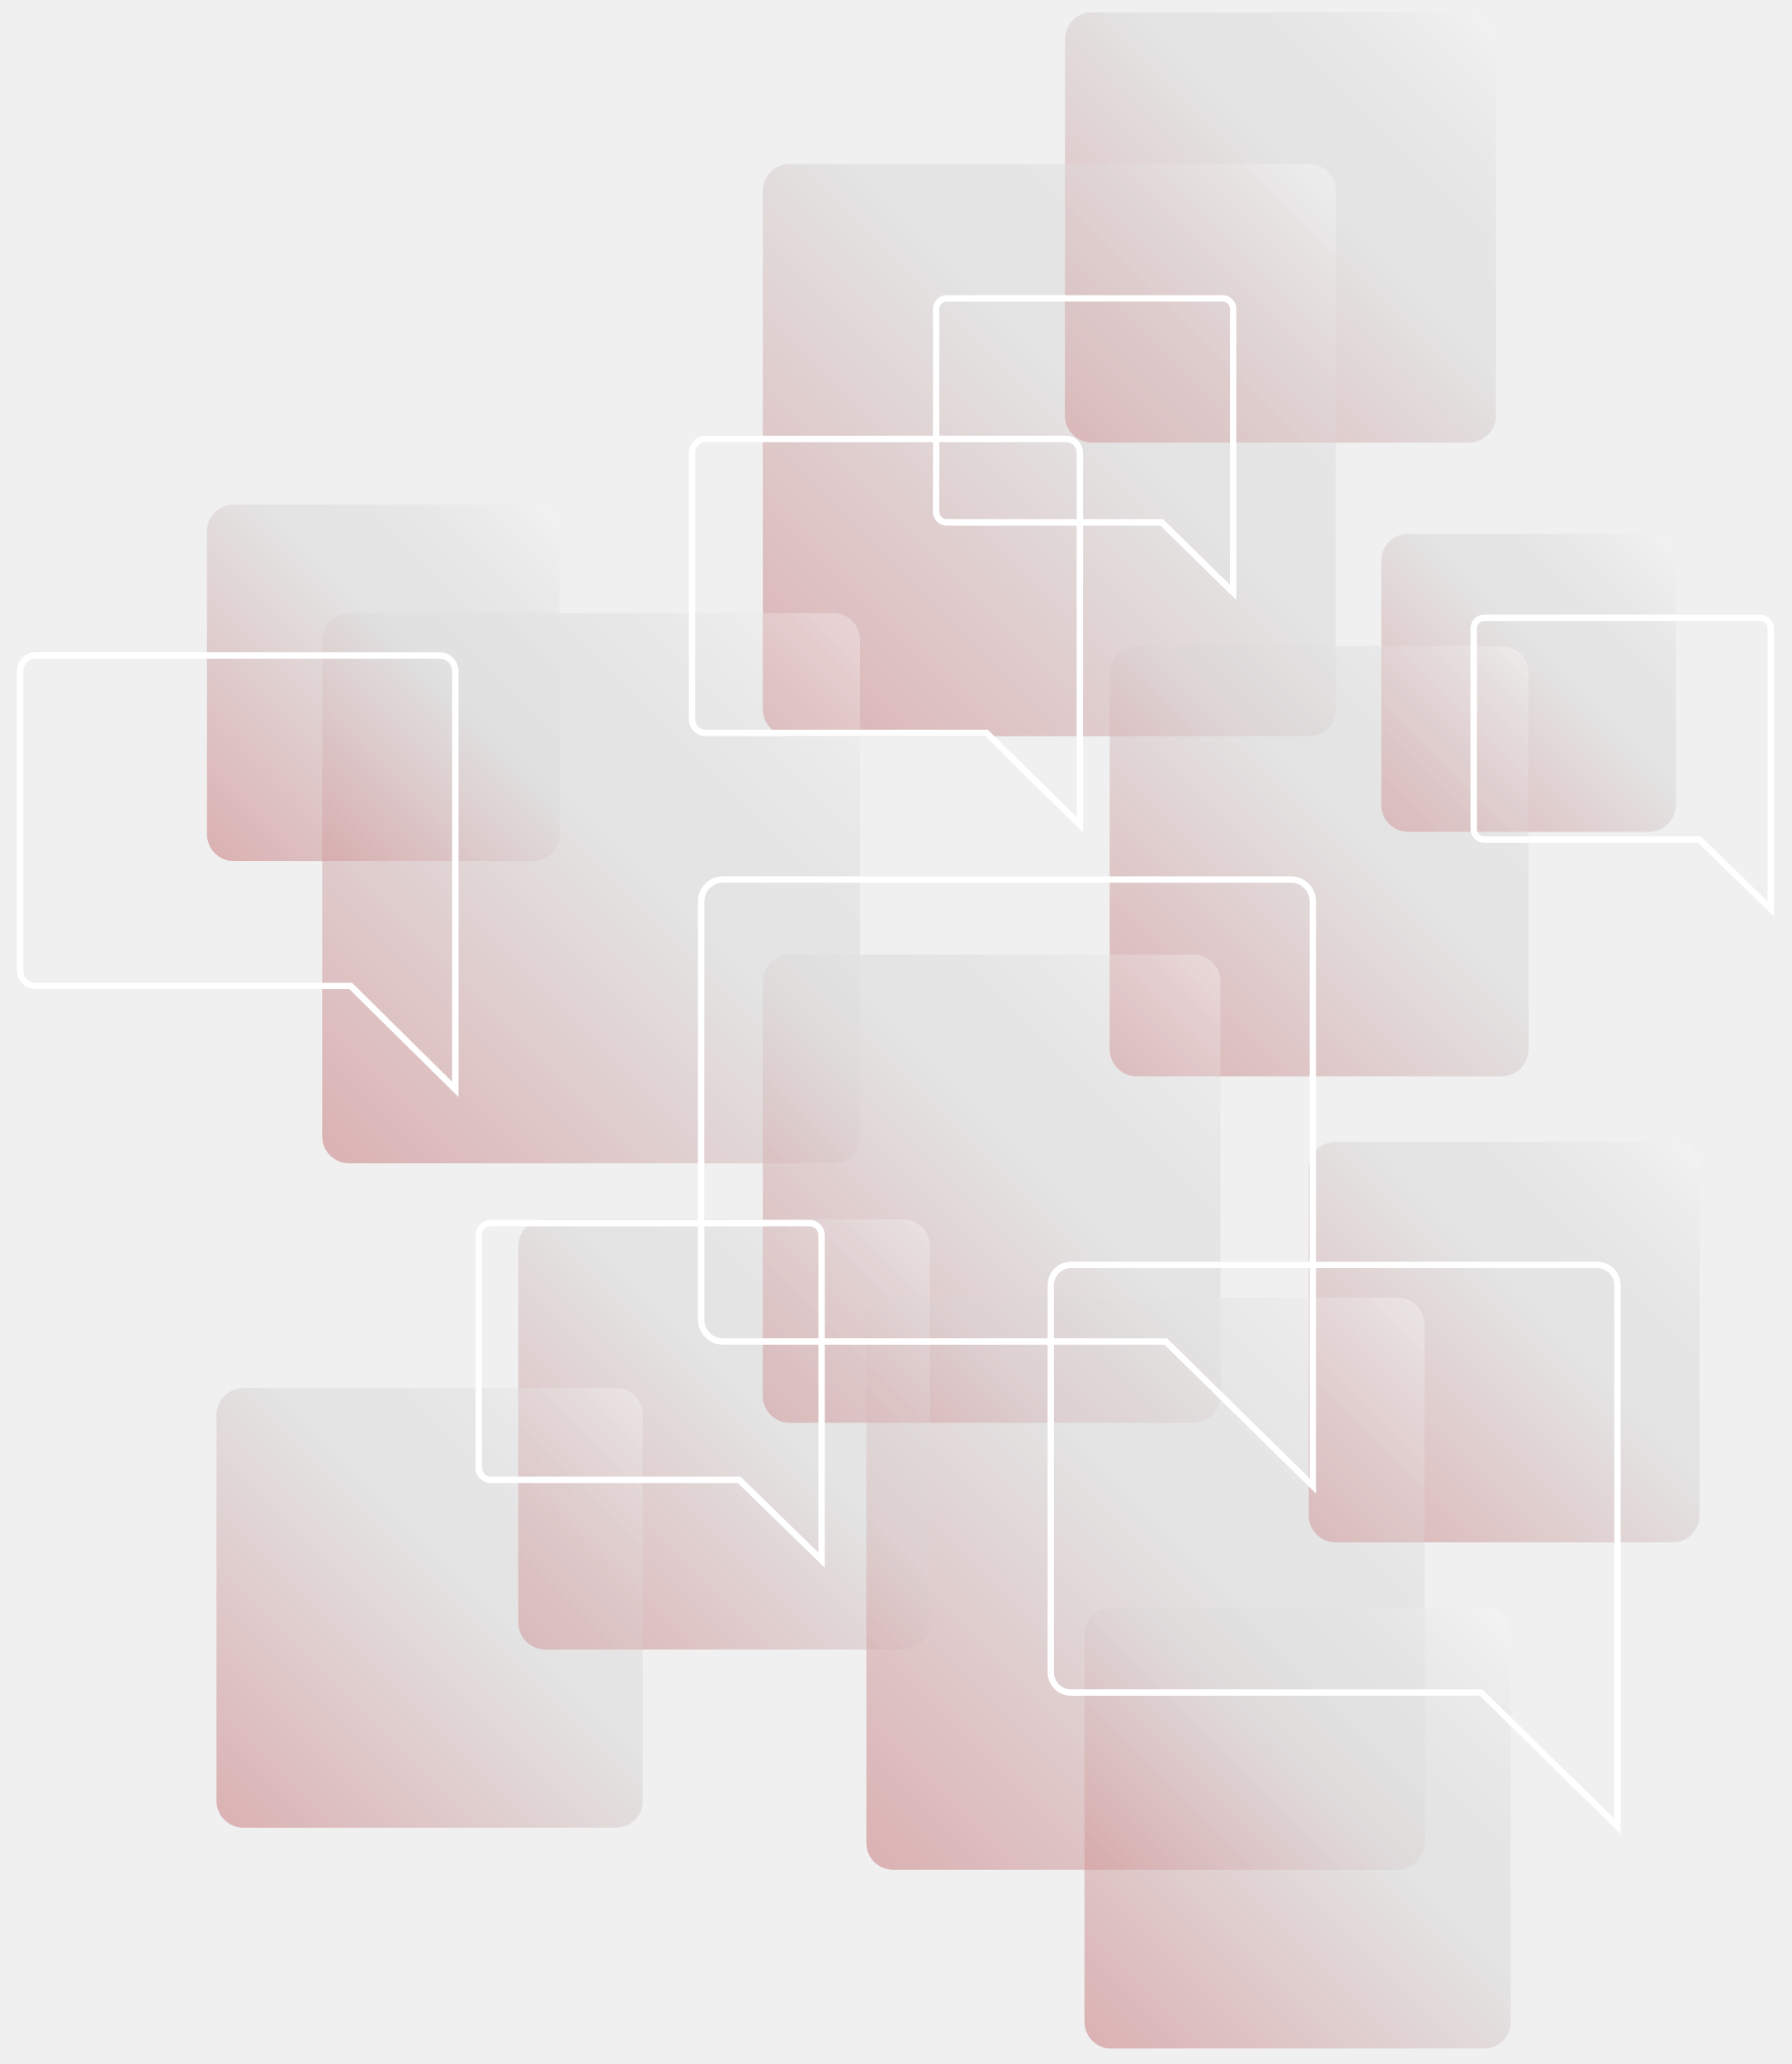
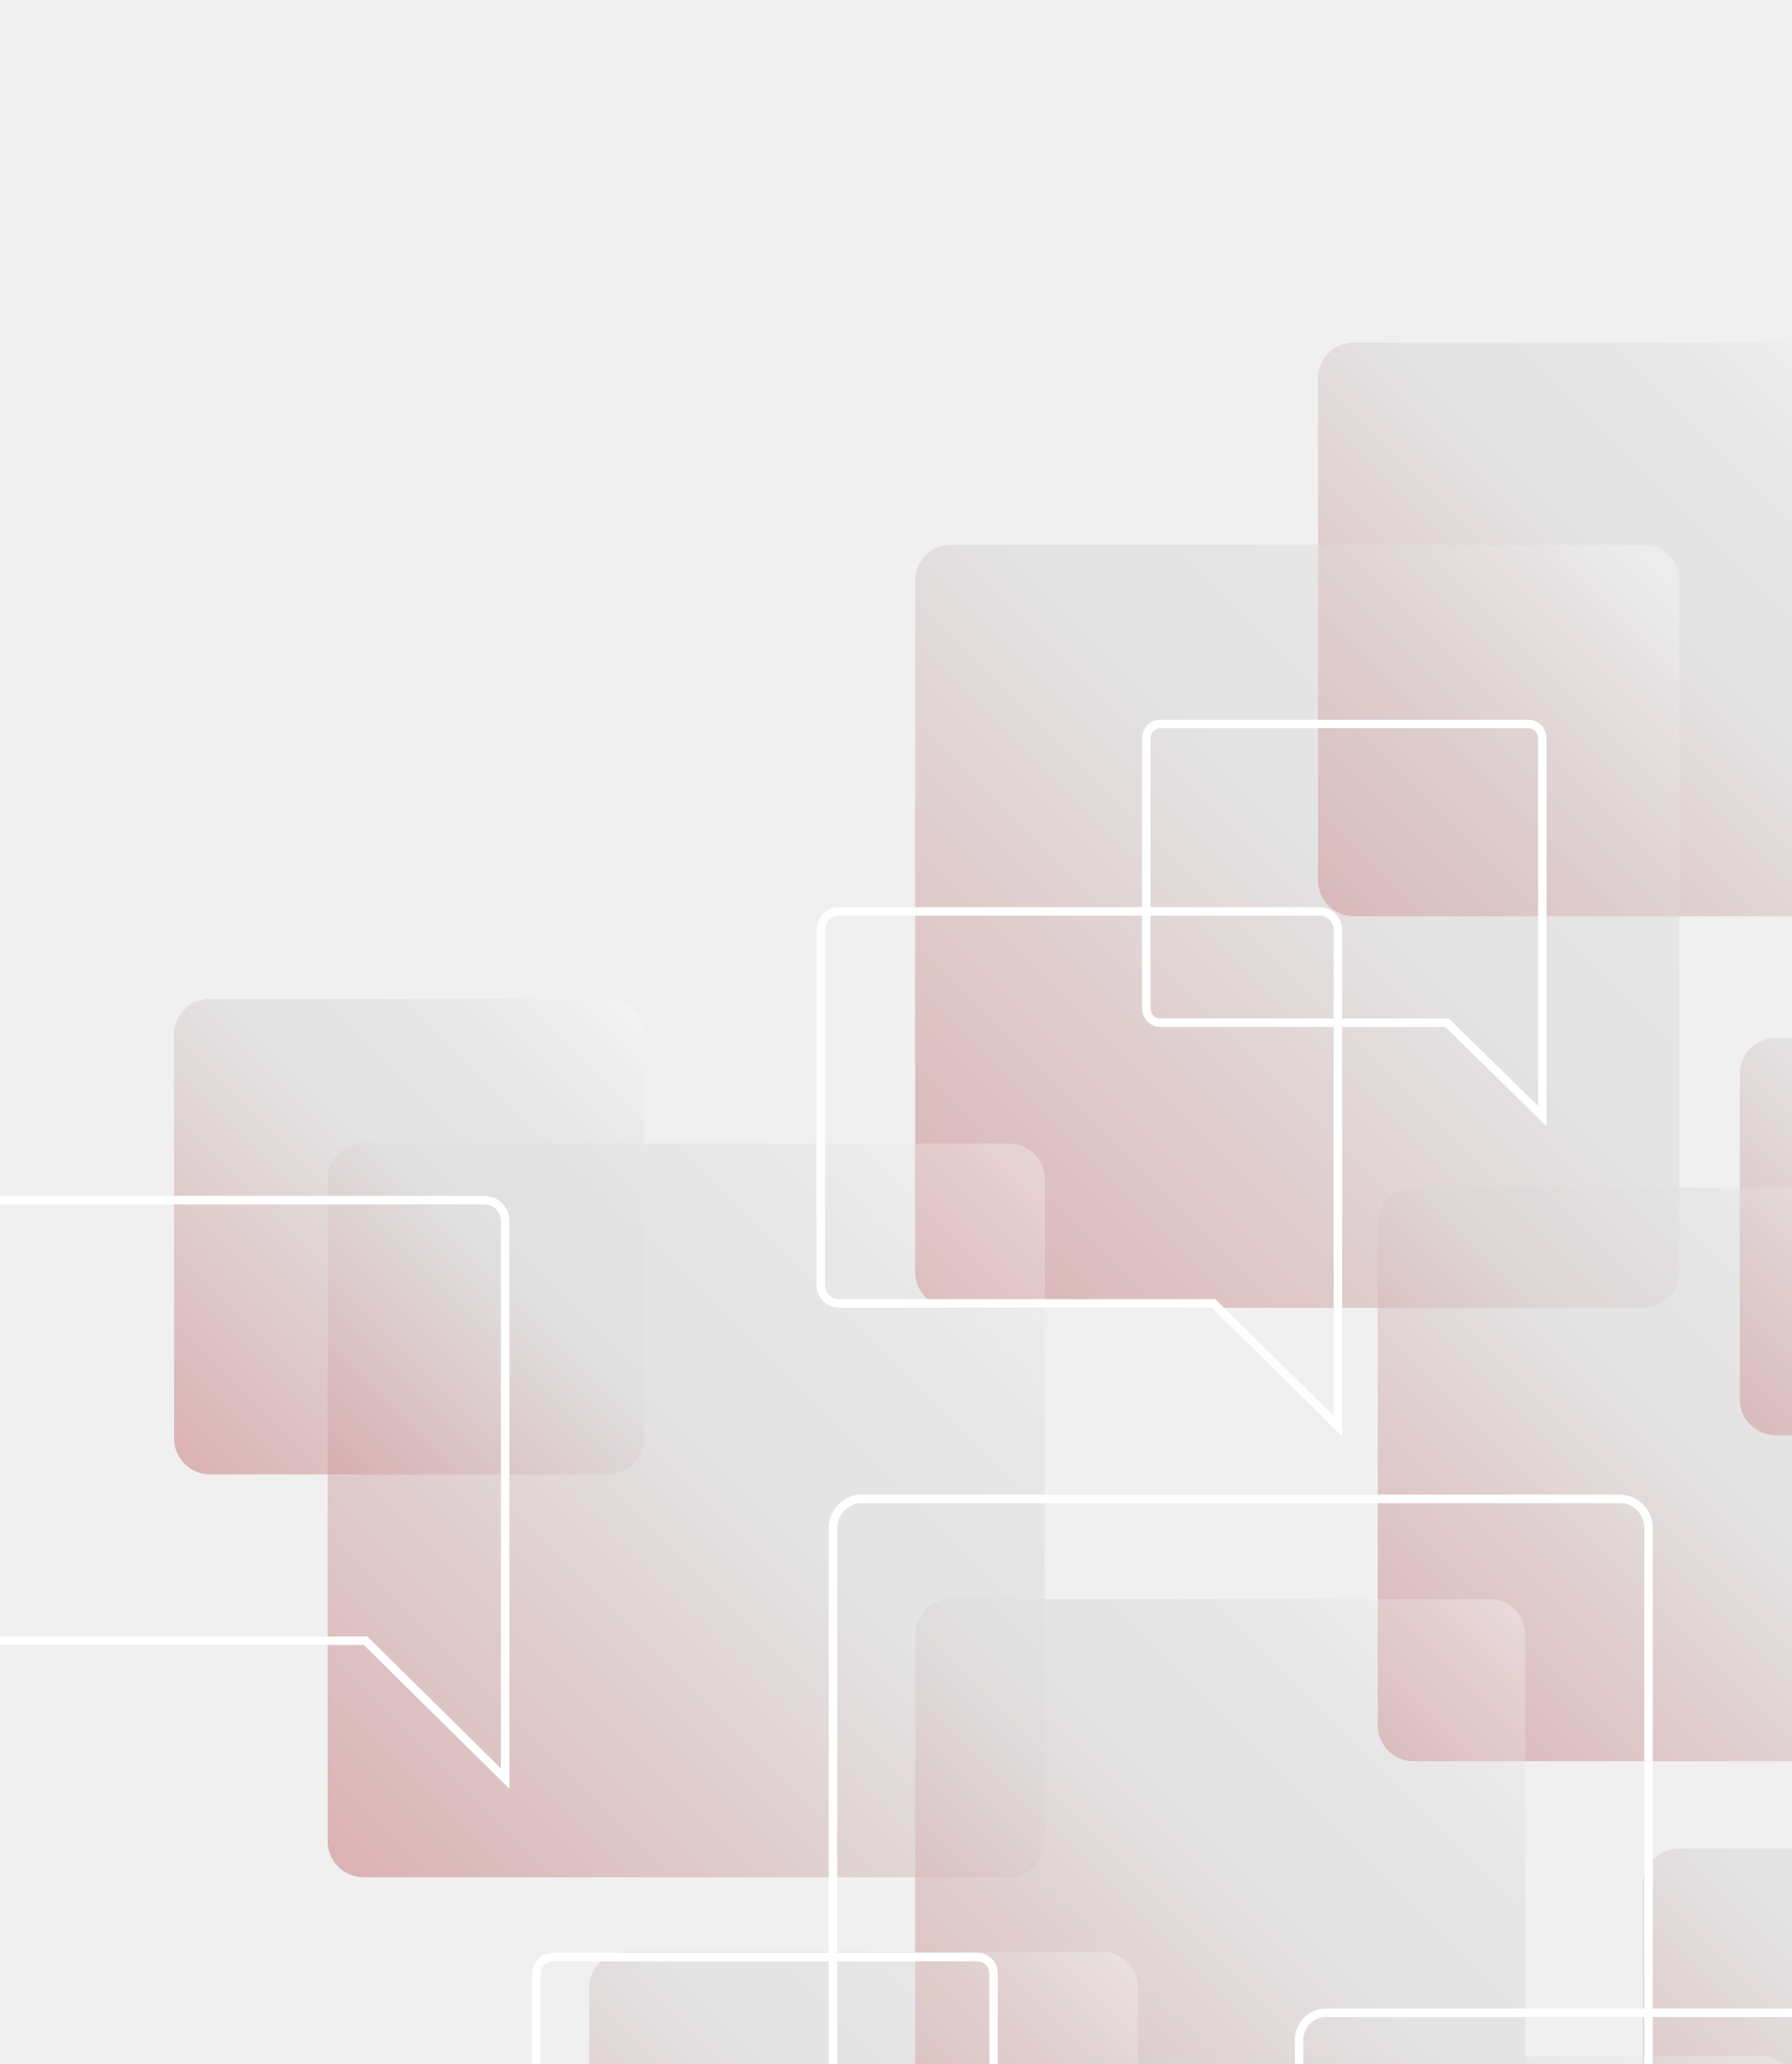
- <svg xmlns="http://www.w3.org/2000/svg" xmlns:xlink="http://www.w3.org/1999/xlink" width="586" height="675" viewBox="0 0 586 675">
+ <svg xmlns="http://www.w3.org/2000/svg" xmlns:xlink="http://www.w3.org/1999/xlink" width="586" height="675" viewBox="25 -80 439.5 506.25">
  <defs>
    <style>.cls-1{clip-path:url(#clippath);}.cls-2{fill:none;}.cls-2,.cls-3,.cls-4,.cls-5,.cls-6,.cls-7,.cls-8,.cls-9,.cls-10,.cls-11,.cls-12,.cls-13,.cls-14,.cls-15{stroke-width:0px;}.cls-3{fill:url(#linear-gradient);}.cls-4{fill:url(#linear-gradient-11);}.cls-5{fill:url(#linear-gradient-12);}.cls-6{fill:url(#linear-gradient-10);}.cls-16{clip-path:url(#clippath-1);}.cls-17{clip-path:url(#clippath-4);}.cls-18{clip-path:url(#clippath-3);}.cls-19{clip-path:url(#clippath-2);}.cls-20{clip-path:url(#clippath-7);}.cls-21{clip-path:url(#clippath-8);}.cls-22{clip-path:url(#clippath-6);}.cls-23{clip-path:url(#clippath-5);}.cls-24{clip-path:url(#clippath-9);}.cls-25{clip-path:url(#clippath-20);}.cls-26{clip-path:url(#clippath-21);}.cls-27{clip-path:url(#clippath-24);}.cls-28{clip-path:url(#clippath-23);}.cls-29{clip-path:url(#clippath-22);}.cls-30{clip-path:url(#clippath-25);}.cls-31{clip-path:url(#clippath-14);}.cls-32{clip-path:url(#clippath-13);}.cls-33{clip-path:url(#clippath-12);}.cls-34{clip-path:url(#clippath-10);}.cls-35{clip-path:url(#clippath-15);}.cls-36{clip-path:url(#clippath-17);}.cls-37{clip-path:url(#clippath-16);}.cls-38{clip-path:url(#clippath-19);}.cls-39{clip-path:url(#clippath-11);}.cls-40{clip-path:url(#clippath-18);}.cls-41{mix-blend-mode:screen;opacity:.3;}.cls-7{fill:url(#linear-gradient-4);}.cls-8{fill:url(#linear-gradient-2);}.cls-9{fill:url(#linear-gradient-3);}.cls-10{fill:url(#linear-gradient-8);}.cls-11{fill:url(#linear-gradient-9);}.cls-12{fill:url(#linear-gradient-7);}.cls-13{fill:url(#linear-gradient-5);}.cls-14{fill:url(#linear-gradient-6);}.cls-42{isolation:isolate;}.cls-15{fill:#fff;}</style>
    <clipPath id="clippath">
      <rect class="cls-2" x="5.54" y="4" width="574.72" height="666" />
    </clipPath>
    <clipPath id="clippath-1">
      <rect class="cls-2" x="5.54" y="4" width="574.72" height="666" />
    </clipPath>
    <clipPath id="clippath-2">
      <rect class="cls-2" x="338.97" y="-3.29" width="159.72" height="149.06" />
    </clipPath>
    <clipPath id="clippath-3">
      <path class="cls-2" d="m357.17,4h123.34c4.87,0,8.82,3.95,8.82,8.82v123.09c0,4.87-3.95,8.82-8.82,8.82h-123.34c-4.87,0-8.82-3.95-8.82-8.82V12.82c0-4.87,3.95-8.82,8.82-8.82Z" />
    </clipPath>
    <linearGradient id="linear-gradient" x1="2.66" y1="1082.53" x2="3.71" y2="1082.53" gradientTransform="translate(-190.31 207118.13) scale(191.26 -191.26)" gradientUnits="userSpaceOnUse">
      <stop offset="0" stop-color="#aa1e23" />
      <stop offset="0" stop-color="#aa1e23" />
      <stop offset=".57" stop-color="#c8c8c8" />
      <stop offset=".69" stop-color="#cbcbcb" />
      <stop offset=".8" stop-color="#d6d6d6" />
      <stop offset=".91" stop-color="#e8e8e8" />
      <stop offset="1" stop-color="#fff" />
    </linearGradient>
    <clipPath id="clippath-4">
      <rect class="cls-2" x="240.13" y="46.34" width="206.22" height="195.47" />
    </clipPath>
    <clipPath id="clippath-5">
      <path class="cls-2" d="m258.32,53.63h169.83c4.87,0,8.82,3.95,8.82,8.82v169.5c0,4.87-3.95,8.82-8.82,8.82h-169.83c-4.87,0-8.82-3.95-8.82-8.82V62.46c0-4.87,3.95-8.82,8.82-8.82Z" />
    </clipPath>
    <linearGradient id="linear-gradient-2" x1="2.23" y1="1082.15" x2="3.27" y2="1082.15" gradientTransform="translate(-356.34 275374.95) scale(254.33 -254.33)" xlink:href="#linear-gradient" />
    <clipPath id="clippath-6">
      <rect class="cls-2" x="58.33" y="157.69" width="134.07" height="124.98" />
    </clipPath>
    <clipPath id="clippath-7">
      <rect class="cls-2" x="67.7" y="164.98" width="115.32" height="116.65" rx="8.82" ry="8.82" />
    </clipPath>
    <linearGradient id="linear-gradient-3" x1="2.95" y1="1082.88" x2="3.99" y2="1082.88" gradientTransform="translate(-420.69 170767.35) scale(157.49 -157.49)" xlink:href="#linear-gradient" />
    <clipPath id="clippath-8">
      <rect class="cls-2" x="442.45" y="167.27" width="115.08" height="105.82" />
    </clipPath>
    <clipPath id="clippath-9">
      <path class="cls-2" d="m460.65,174.56h78.7c4.87,0,8.82,3.95,8.82,8.82v79.84c0,4.87-3.95,8.82-8.82,8.82h-78.7c-4.87,0-8.82-3.95-8.82-8.82v-79.85c0-4.87,3.95-8.82,8.82-8.82Z" />
    </clipPath>
    <linearGradient id="linear-gradient-4" x1="3.41" y1="1083.17" x2="4.46" y2="1083.17" gradientTransform="translate(-17.74 142760.15) scale(131.59 -131.59)" xlink:href="#linear-gradient" />
    <clipPath id="clippath-10">
      <rect class="cls-2" x="353.62" y="203.97" width="155.75" height="149.06" />
    </clipPath>
    <clipPath id="clippath-11">
      <rect class="cls-2" x="362.99" y="211.26" width="137.01" height="140.73" rx="8.82" ry="8.82" />
    </clipPath>
    <linearGradient id="linear-gradient-5" x1="2.66" y1="1082.52" x2="3.7" y2="1082.52" gradientTransform="translate(-168.15 204403.56) scale(188.56 -188.56)" xlink:href="#linear-gradient" />
    <clipPath id="clippath-12">
      <rect class="cls-2" x="240.13" y="304.91" width="168.46" height="161.45" />
    </clipPath>
    <clipPath id="clippath-13">
      <rect class="cls-2" x="249.5" y="312.2" width="149.71" height="153.12" rx="8.82" ry="8.82" />
    </clipPath>
    <linearGradient id="linear-gradient-6" x1="2.49" y1="1082.39" x2="3.53" y2="1082.39" gradientTransform="translate(-294.79 222935.03) scale(205.61 -205.61)" xlink:href="#linear-gradient" />
    <clipPath id="clippath-14">
      <rect class="cls-2" x="96.01" y="193.18" width="194.71" height="188.3" />
    </clipPath>
    <clipPath id="clippath-15">
      <path class="cls-2" d="m114.2,200.47h158.32c4.87,0,8.82,3.95,8.82,8.82v162.33c0,4.87-3.95,8.82-8.82,8.82H114.2c-4.87,0-8.82-3.95-8.82-8.82v-162.33c0-4.87,3.95-8.82,8.82-8.82Z" />
    </clipPath>
    <linearGradient id="linear-gradient-7" x1="2.26" y1="1082.21" x2="3.3" y2="1082.21" gradientTransform="translate(-478.94 261813.41) scale(241.66 -241.66)" xlink:href="#linear-gradient" />
    <clipPath id="clippath-16">
      <rect class="cls-2" x="418.73" y="366.11" width="146.58" height="139.35" />
    </clipPath>
    <clipPath id="clippath-17">
      <rect class="cls-2" x="428.1" y="373.4" width="127.84" height="131.02" rx="8.82" ry="8.82" />
    </clipPath>
    <linearGradient id="linear-gradient-8" x1="2.77" y1="1082.59" x2="3.81" y2="1082.59" gradientTransform="translate(-85.65 190698.16) scale(175.74 -175.74)" xlink:href="#linear-gradient" />
    <clipPath id="clippath-18">
      <rect class="cls-2" x="274" y="417.06" width="201.34" height="195.47" />
    </clipPath>
    <clipPath id="clippath-19">
      <path class="cls-2" d="m292.2,424.35h164.96c4.87,0,8.82,3.95,8.82,8.82v169.5c0,4.87-3.95,8.82-8.82,8.82h-164.96c-4.87,0-8.82-3.95-8.82-8.82v-169.5c0-4.87,3.95-8.82,8.82-8.82Z" />
    </clipPath>
    <linearGradient id="linear-gradient-9" x1="2.21" y1="1082.12" x2="3.25" y2="1082.12" gradientTransform="translate(-310.4 272157.68) scale(251.03 -251.03)" xlink:href="#linear-gradient" />
    <clipPath id="clippath-20">
      <rect class="cls-2" x="160.15" y="391.42" width="153.38" height="149.06" />
    </clipPath>
    <clipPath id="clippath-21">
      <path class="cls-2" d="m178.35,398.71h116.99c4.87,0,8.82,3.95,8.82,8.82v123.09c0,4.87-3.95,8.82-8.82,8.82h-116.99c-4.87,0-8.82-3.95-8.82-8.82v-123.09c0-4.87,3.95-8.82,8.82-8.82Z" />
    </clipPath>
    <linearGradient id="linear-gradient-10" x1="2.62" y1="1082.53" x2="3.66" y2="1082.53" gradientTransform="translate(-349.6 202844.37) scale(186.95 -186.95)" xlink:href="#linear-gradient" />
    <clipPath id="clippath-22">
      <rect class="cls-2" x="61.44" y="446.64" width="158.21" height="152.13" />
    </clipPath>
    <clipPath id="clippath-23">
      <path class="cls-2" d="m79.63,453.93h121.83c4.87,0,8.82,3.95,8.82,8.82v126.16c0,4.87-3.95,8.82-8.82,8.82h-121.83c-4.87,0-8.82-3.95-8.82-8.82v-126.16c0-4.87,3.95-8.82,8.82-8.82Z" />
    </clipPath>
    <linearGradient id="linear-gradient-11" x1="2.55" y1="1082.5" x2="3.59" y2="1082.5" gradientTransform="translate(-449.63 208707.11) scale(192.32 -192.32)" xlink:href="#linear-gradient" />
    <clipPath id="clippath-24">
      <rect class="cls-2" x="345.36" y="518.54" width="158.21" height="152.51" />
    </clipPath>
    <clipPath id="clippath-25">
      <rect class="cls-2" x="354.73" y="525.83" width="139.47" height="144.17" rx="8.82" ry="8.82" />
    </clipPath>
    <linearGradient id="linear-gradient-12" x1="2.58" y1="1082.44" x2="3.62" y2="1082.44" gradientTransform="translate(-172.06 209043.31) scale(192.57 -192.57)" xlink:href="#linear-gradient" />
  </defs>
  <g class="cls-42">
    <g id="Layer_2">
      <g class="cls-1">
        <g class="cls-16">
          <g class="cls-41">
            <g class="cls-19">
              <g class="cls-18">
                <rect class="cls-3" x="319.23" y="-25.23" width="199.2" height="199.2" transform="translate(70.09 317.94) rotate(-45)" />
              </g>
            </g>
          </g>
          <g class="cls-41">
            <g class="cls-17">
              <g class="cls-23">
                <rect class="cls-8" x="210.79" y="14.76" width="264.89" height="264.89" transform="translate(-3.56 285.82) rotate(-45)" />
              </g>
            </g>
          </g>
          <g class="cls-41">
            <g class="cls-22">
              <g class="cls-20">
                <rect class="cls-9" x="43.35" y="141.29" width="164.03" height="164.03" transform="translate(-121.18 154.05) rotate(-45)" />
              </g>
            </g>
          </g>
          <g class="cls-41">
            <g class="cls-21">
              <g class="cls-24">
                <rect class="cls-7" x="431.47" y="154.77" width="137.05" height="137.05" transform="translate(-11.45 418.95) rotate(-45)" />
              </g>
            </g>
          </g>
          <g class="cls-41">
            <g class="cls-34">
              <g class="cls-39">
                <rect class="cls-13" x="333.3" y="183.43" width="196.39" height="196.39" transform="translate(-72.76 387.6) rotate(-45)" />
              </g>
            </g>
          </g>
          <g class="cls-41">
            <g class="cls-33">
              <g class="cls-32">
                <rect class="cls-14" x="217.29" y="281.69" width="214.14" height="214.14" transform="translate(-179.89 343.22) rotate(-45)" />
              </g>
            </g>
          </g>
          <g class="cls-41">
            <g class="cls-31">
              <g class="cls-35">
                <rect class="cls-12" x="67.52" y="164.61" width="251.68" height="251.68" transform="translate(-148.75 221.8) rotate(-45)" />
              </g>
            </g>
          </g>
          <g class="cls-41">
            <g class="cls-37">
              <g class="cls-36">
                <rect class="cls-10" x="400.5" y="347.39" width="183.04" height="183.04" transform="translate(-166.24 476.46) rotate(-45)" />
              </g>
            </g>
          </g>
          <g class="cls-41">
            <g class="cls-40">
              <g class="cls-38">
                <rect class="cls-11" x="243.95" y="387.2" width="261.44" height="261.44" transform="translate(-256.48 416.63) rotate(-45)" />
              </g>
            </g>
          </g>
          <g class="cls-41">
            <g class="cls-25">
              <g class="cls-26">
                <rect class="cls-6" x="139.49" y="371.72" width="194.71" height="194.71" transform="translate(-262.31 304.86) rotate(-45)" />
              </g>
            </g>
          </g>
          <g class="cls-41">
            <g class="cls-29">
              <g class="cls-28">
                <rect class="cls-4" x="40.4" y="425.68" width="200.3" height="200.3" transform="translate(-330.65 253.39) rotate(-45)" />
              </g>
            </g>
          </g>
          <g class="cls-41">
            <g class="cls-27">
              <g class="cls-30">
                <rect class="cls-5" x="324.18" y="497.63" width="200.56" height="200.56" transform="translate(-298.47 475.27) rotate(-45)" />
              </g>
            </g>
          </g>
          <path class="cls-15" d="m404.41,196.24l-24.83-24.36h-69.94c-2.46,0-4.47-2.03-4.47-4.52v-66.3c0-2.49,2.01-4.52,4.47-4.52h90.3c2.46,0,4.47,2.03,4.47,4.52v95.18Zm-94.77-97.62c-1.32,0-2.39,1.09-2.39,2.44v66.3c0,1.34,1.07,2.44,2.39,2.44h70.79l21.9,21.48v-90.22c0-1.34-1.07-2.44-2.39-2.44h-90.3Z" />
          <path class="cls-15" d="m354.27,272.28l-31.98-31.53h-91.46c-3.04,0-5.52-2.51-5.52-5.61v-87.02c0-3.09,2.48-5.61,5.52-5.61h117.92c3.04,0,5.52,2.52,5.52,5.61v124.16Zm-123.44-127.69c-1.89,0-3.44,1.58-3.44,3.52v87.02c0,1.94,1.54,3.52,3.44,3.52h92.32l29.04,28.64v-119.18c0-1.94-1.54-3.52-3.44-3.52h-117.92Z" />
          <path class="cls-15" d="m149.98,358.75l-35.7-35.27H11.6c-3.34,0-6.07-2.77-6.07-6.17v-97.82c0-3.4,2.72-6.17,6.07-6.17h132.31c3.34,0,6.07,2.77,6.07,6.17v139.26ZM11.6,215.4c-2.2,0-3.98,1.84-3.98,4.09v97.82c0,2.25,1.79,4.09,3.98,4.09h103.53l32.76,32.37v-134.27c0-2.25-1.79-4.09-3.98-4.09H11.6Z" />
          <path class="cls-15" d="m580.26,299.73l-24.83-24.12h-69.94c-2.46,0-4.47-2.01-4.47-4.48v-65.65c0-2.47,2.01-4.48,4.47-4.48h90.3c2.46,0,4.47,2.01,4.47,4.48v94.25Zm-94.77-96.65c-1.32,0-2.39,1.08-2.39,2.4v65.65c0,1.32,1.07,2.4,2.39,2.4h70.79l21.9,21.27v-89.32c0-1.32-1.07-2.4-2.39-2.4h-90.3Z" />
          <path class="cls-15" d="m269.78,512.69l-28.43-27.69h-80.78c-2.76,0-5-2.26-5-5.03v-75.98c0-2.77,2.24-5.02,5-5.03h104.21c2.76,0,5,2.25,5,5.03v108.7Zm-109.21-111.64c-1.61,0-2.92,1.32-2.92,2.94v75.98c0,1.62,1.31,2.94,2.92,2.94h81.63l25.5,24.84v-103.76c0-1.62-1.31-2.94-2.92-2.94h-104.21Z" />
          <path class="cls-15" d="m430.48,488.46l-49.59-48.71h-144.49c-4.47,0-8.1-3.68-8.1-8.21v-136.73c0-4.53,3.64-8.21,8.1-8.21h185.97c4.47,0,8.1,3.68,8.1,8.21v193.66Zm-194.07-199.78c-3.32,0-6.02,2.75-6.02,6.13v136.73c0,3.38,2.7,6.13,6.02,6.13h145.34l46.65,45.83v-188.69c0-3.38-2.7-6.13-6.02-6.13h-185.97Z" />
          <path class="cls-15" d="m530.12,599.75l-46.04-45.19h-133.82c-4.18,0-7.58-3.44-7.58-7.68v-126.56c0-4.23,3.4-7.68,7.58-7.68h172.28c4.18,0,7.58,3.45,7.58,7.68v179.43Zm-179.87-185.03c-3.03,0-5.5,2.51-5.5,5.6v126.56c0,3.09,2.47,5.6,5.5,5.6h134.67l43.11,42.31v-174.47c0-3.09-2.47-5.6-5.5-5.6h-172.28Z" />
        </g>
      </g>
    </g>
  </g>
</svg>
